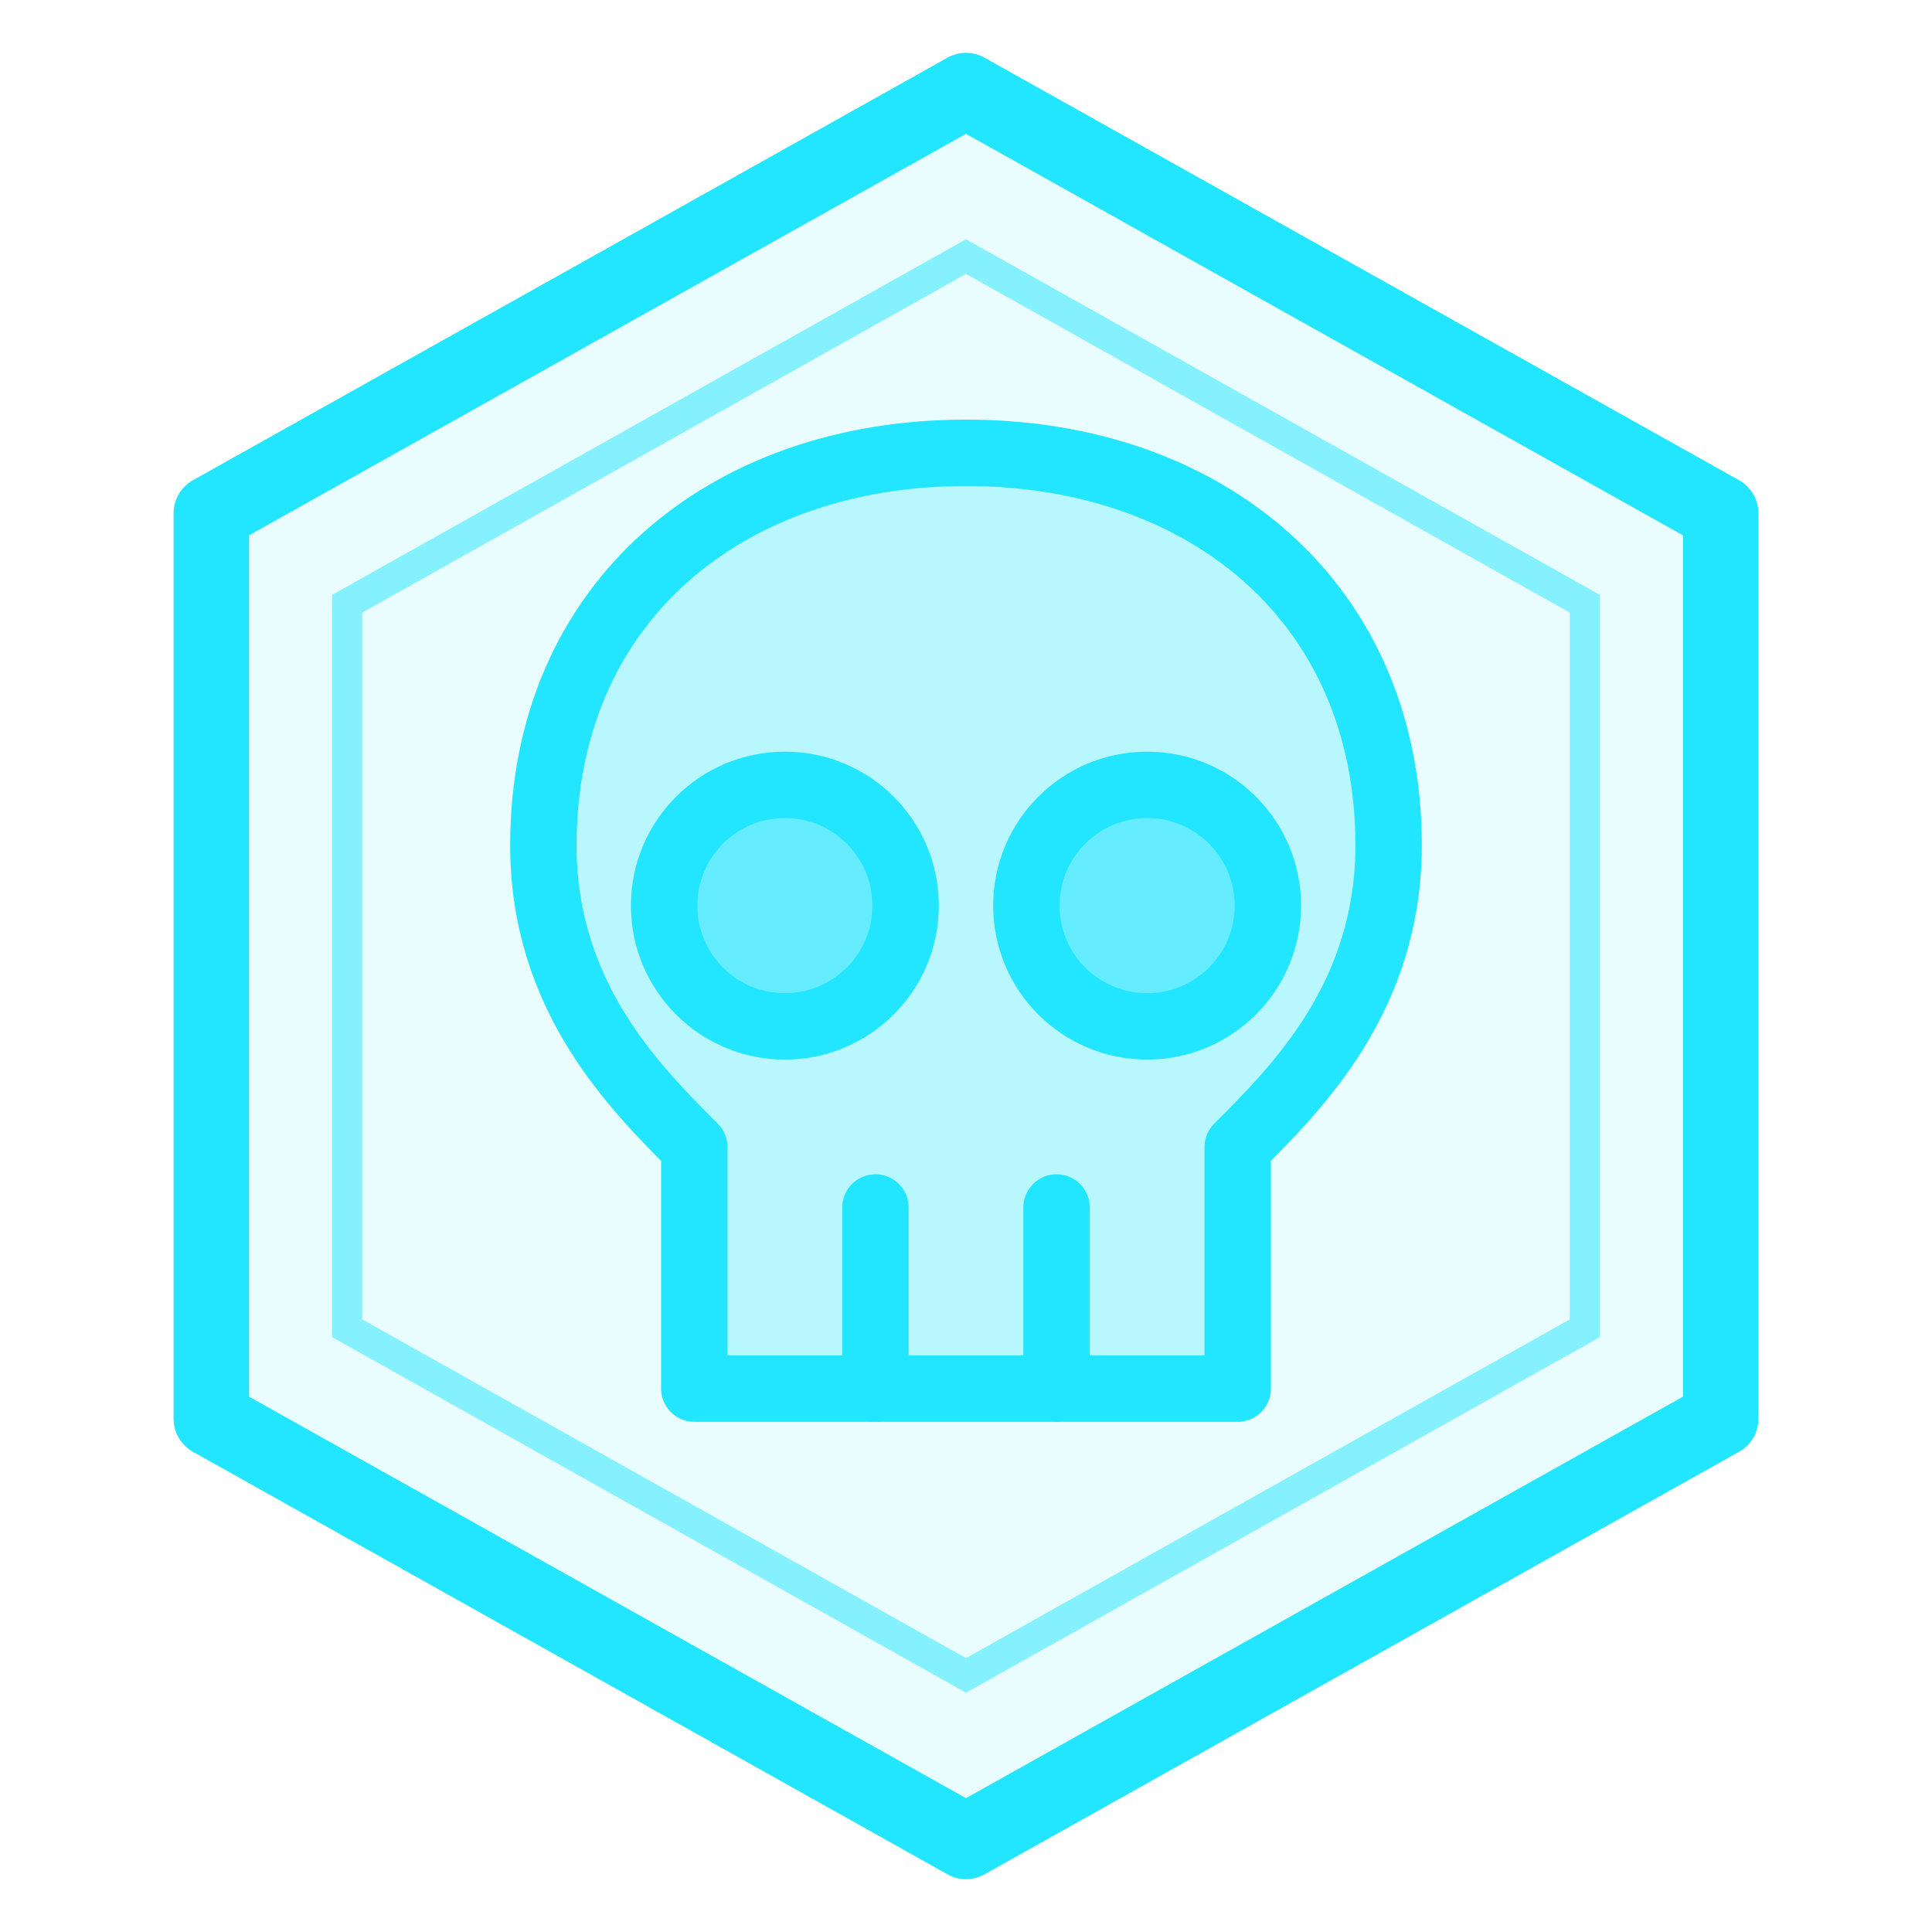
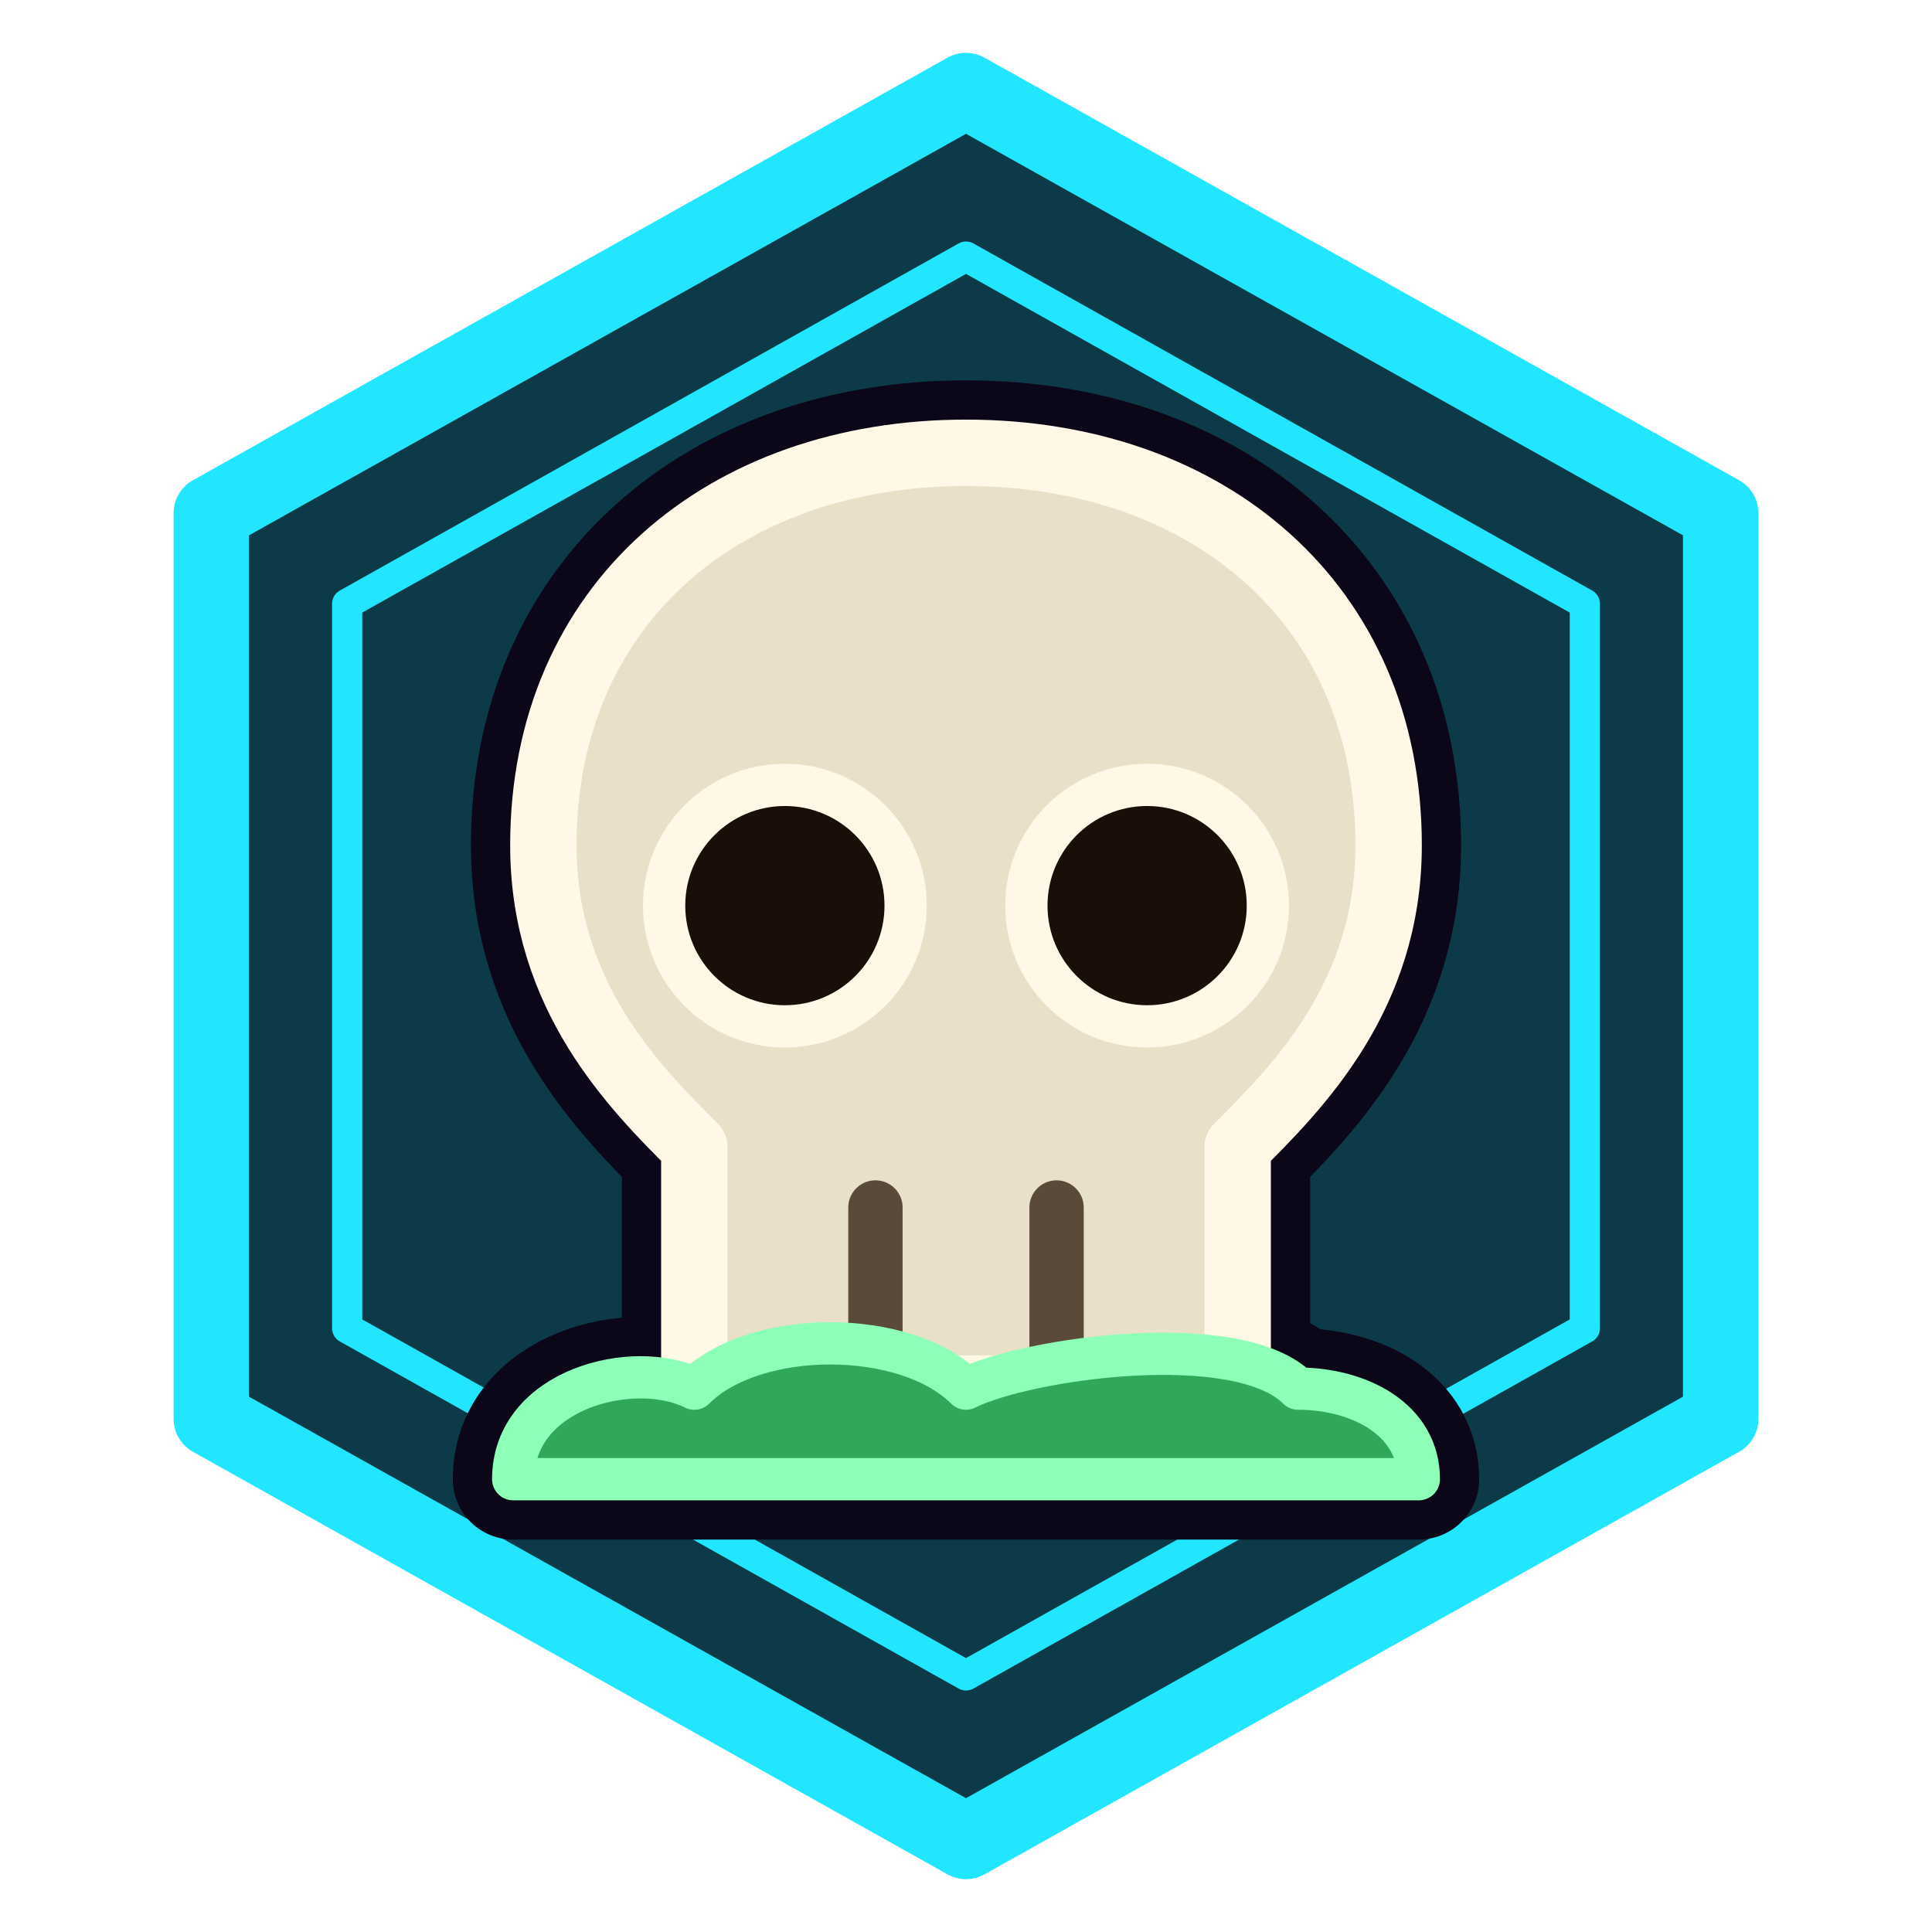
<svg xmlns="http://www.w3.org/2000/svg" viewBox="0 0 64 64" role="img" aria-label="Carrion Heap">
-   <path d="M32 3l25 14v30L32 61 7 47V17z" fill="#22e6ff" fill-opacity=".1" stroke="#22e6ff" stroke-width="2.500" stroke-linejoin="round" />
-   <path d="M32 8.500l20.500 11.500v24L32 55.500 11.500 44V20z" fill="none" stroke="#22e6ff" stroke-width="1" stroke-opacity=".5" />
-   <path d="M18 28c0-8 6-13 14-13s14 5 14 13c0 5-3 8-5 10v8H23v-8c-2-2-5-5-5-10z" stroke-linecap="round" stroke-linejoin="round" fill="#22e6ff" fill-opacity=".24" stroke="#22e6ff" stroke-width="2.200" />
-   <path d="M22 30a4 4 0 1 0 8 0a4 4 0 1 0 -8 0zM34 30a4 4 0 1 0 8 0a4 4 0 1 0 -8 0z" stroke-linecap="round" stroke-linejoin="round" fill="#22e6ff" fill-opacity=".55" stroke="#22e6ff" stroke-width="2.200" />
-   <path d="M29 46v-6M35 46v-6" stroke-linecap="round" stroke-linejoin="round" fill="none" stroke="#22e6ff" stroke-width="2.200" />
+   <path d="M32 3l25 14v30L32 61 7 47V17z" fill="#0c3a48" fill-opacity="1" stroke="#22e6ff" stroke-width="2.5" stroke-linecap="round" stroke-linejoin="round" />
+   <path d="M32 8.5l20.5 11.5v24L32 55.5 11.5 44V20z" fill="none" fill-opacity="1" stroke="#22e6ff" stroke-width="1" stroke-linecap="round" stroke-linejoin="round" />
+   <path d="M18 28c0-8 6-13 14-13s14 5 14 13c0 5-3 8-5 10v8H23v-8c-2-2-5-5-5-10z" fill="#0b0718" fill-opacity="1" stroke="#0b0718" stroke-width="4.8" stroke-linecap="round" stroke-linejoin="round" />
+   <circle cx="26" cy="30" r="4" fill="#0b0718" fill-opacity="1" stroke="#0b0718" stroke-width="4" />
+   <circle cx="38" cy="30" r="4" fill="#0b0718" fill-opacity="1" stroke="#0b0718" stroke-width="4" />
+   <path d="M29 46v-6M35 46v-6" fill="none" fill-opacity="1" stroke="#0b0718" stroke-width="4.4" stroke-linecap="round" stroke-linejoin="round" />
+   <path d="M17 49c0-3 4-4 6-3 2-2 7-2 9 0 2-1 9-2 11 0 2 0 4 1 4 3z" fill="#0b0718" fill-opacity="1" stroke="#0b0718" stroke-width="4" stroke-linecap="round" stroke-linejoin="round" />
+   <path d="M18 28c0-8 6-13 14-13s14 5 14 13c0 5-3 8-5 10v8H23v-8c-2-2-5-5-5-10z" fill="#e8e0c8" fill-opacity="1" stroke="#fff8e6" stroke-width="2.2" stroke-linecap="round" stroke-linejoin="round" />
+   <circle cx="26" cy="30" r="4" fill="#1a0f08" fill-opacity="1" stroke="#fff8e6" stroke-width="1.4" />
+   <circle cx="38" cy="30" r="4" fill="#1a0f08" fill-opacity="1" stroke="#fff8e6" stroke-width="1.4" />
+   <path d="M29 46v-6M35 46v-6" fill="none" fill-opacity="1" stroke="#5a4a3a" stroke-width="1.8" stroke-linecap="round" stroke-linejoin="round" />
+   <path d="M17 49c0-3 4-4 6-3 2-2 7-2 9 0 2-1 9-2 11 0 2 0 4 1 4 3z" fill="#2fa85a" fill-opacity="1" stroke="#8dffb8" stroke-width="1.4" stroke-linecap="round" stroke-linejoin="round" />
</svg>
